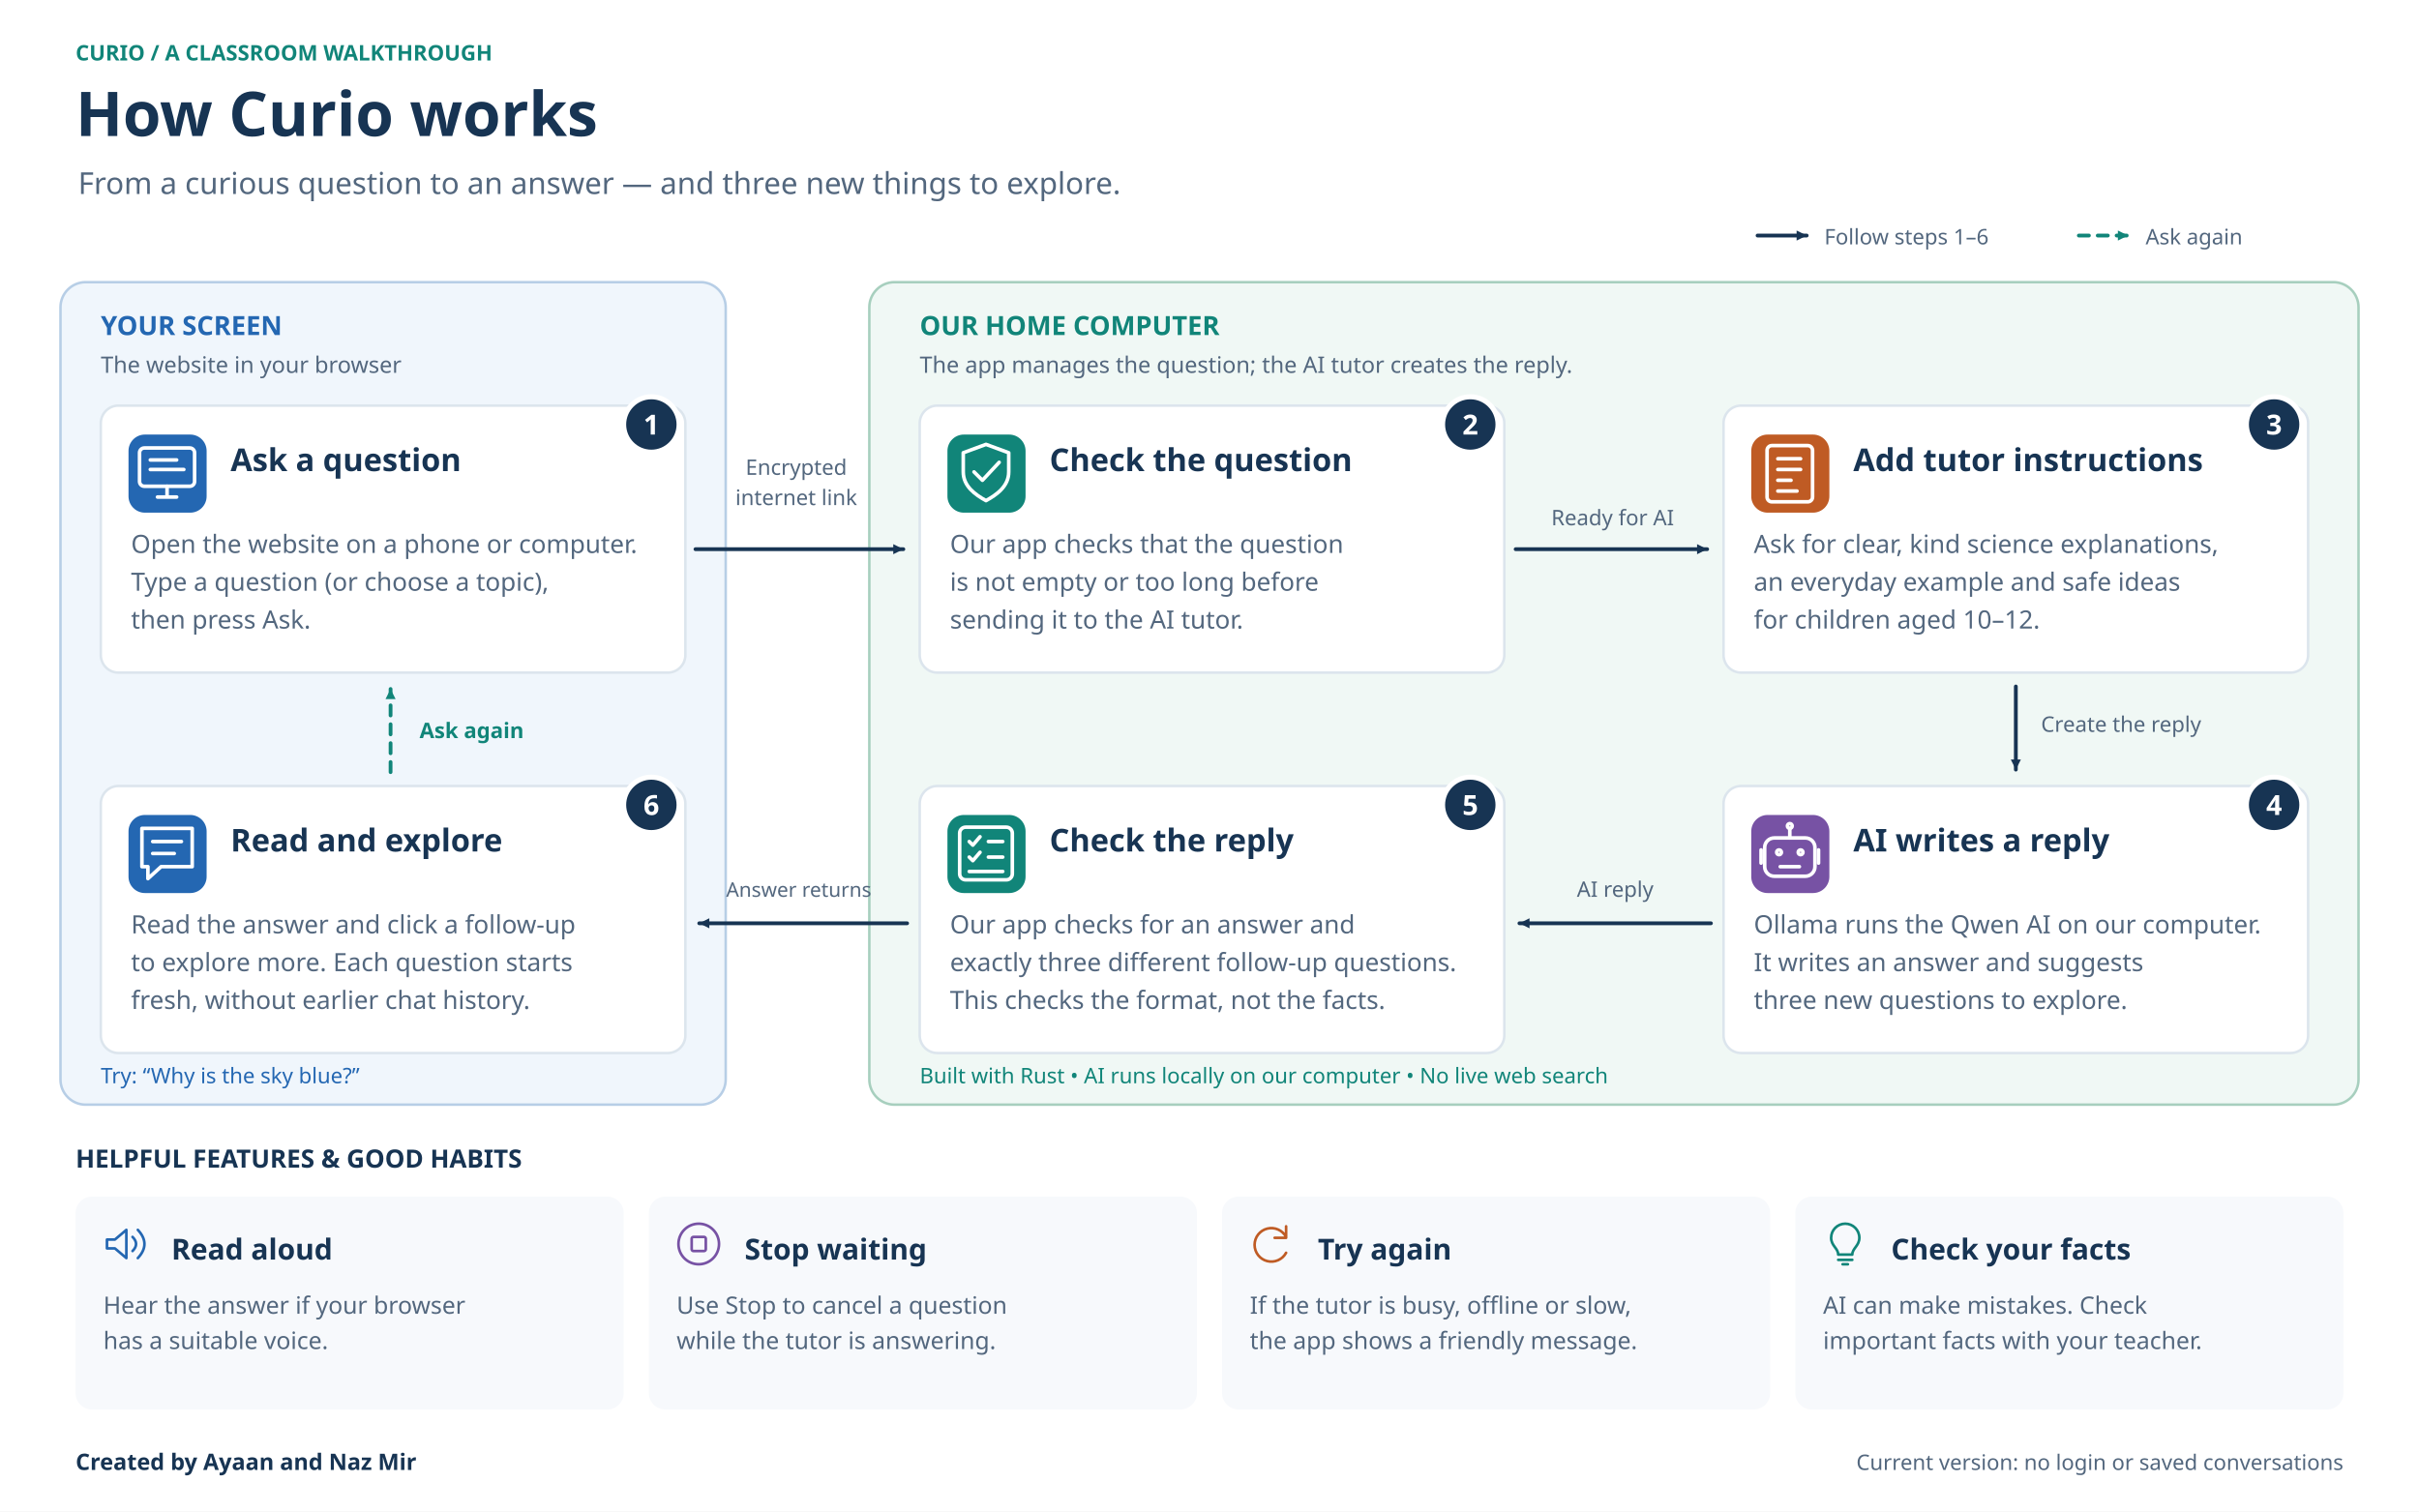
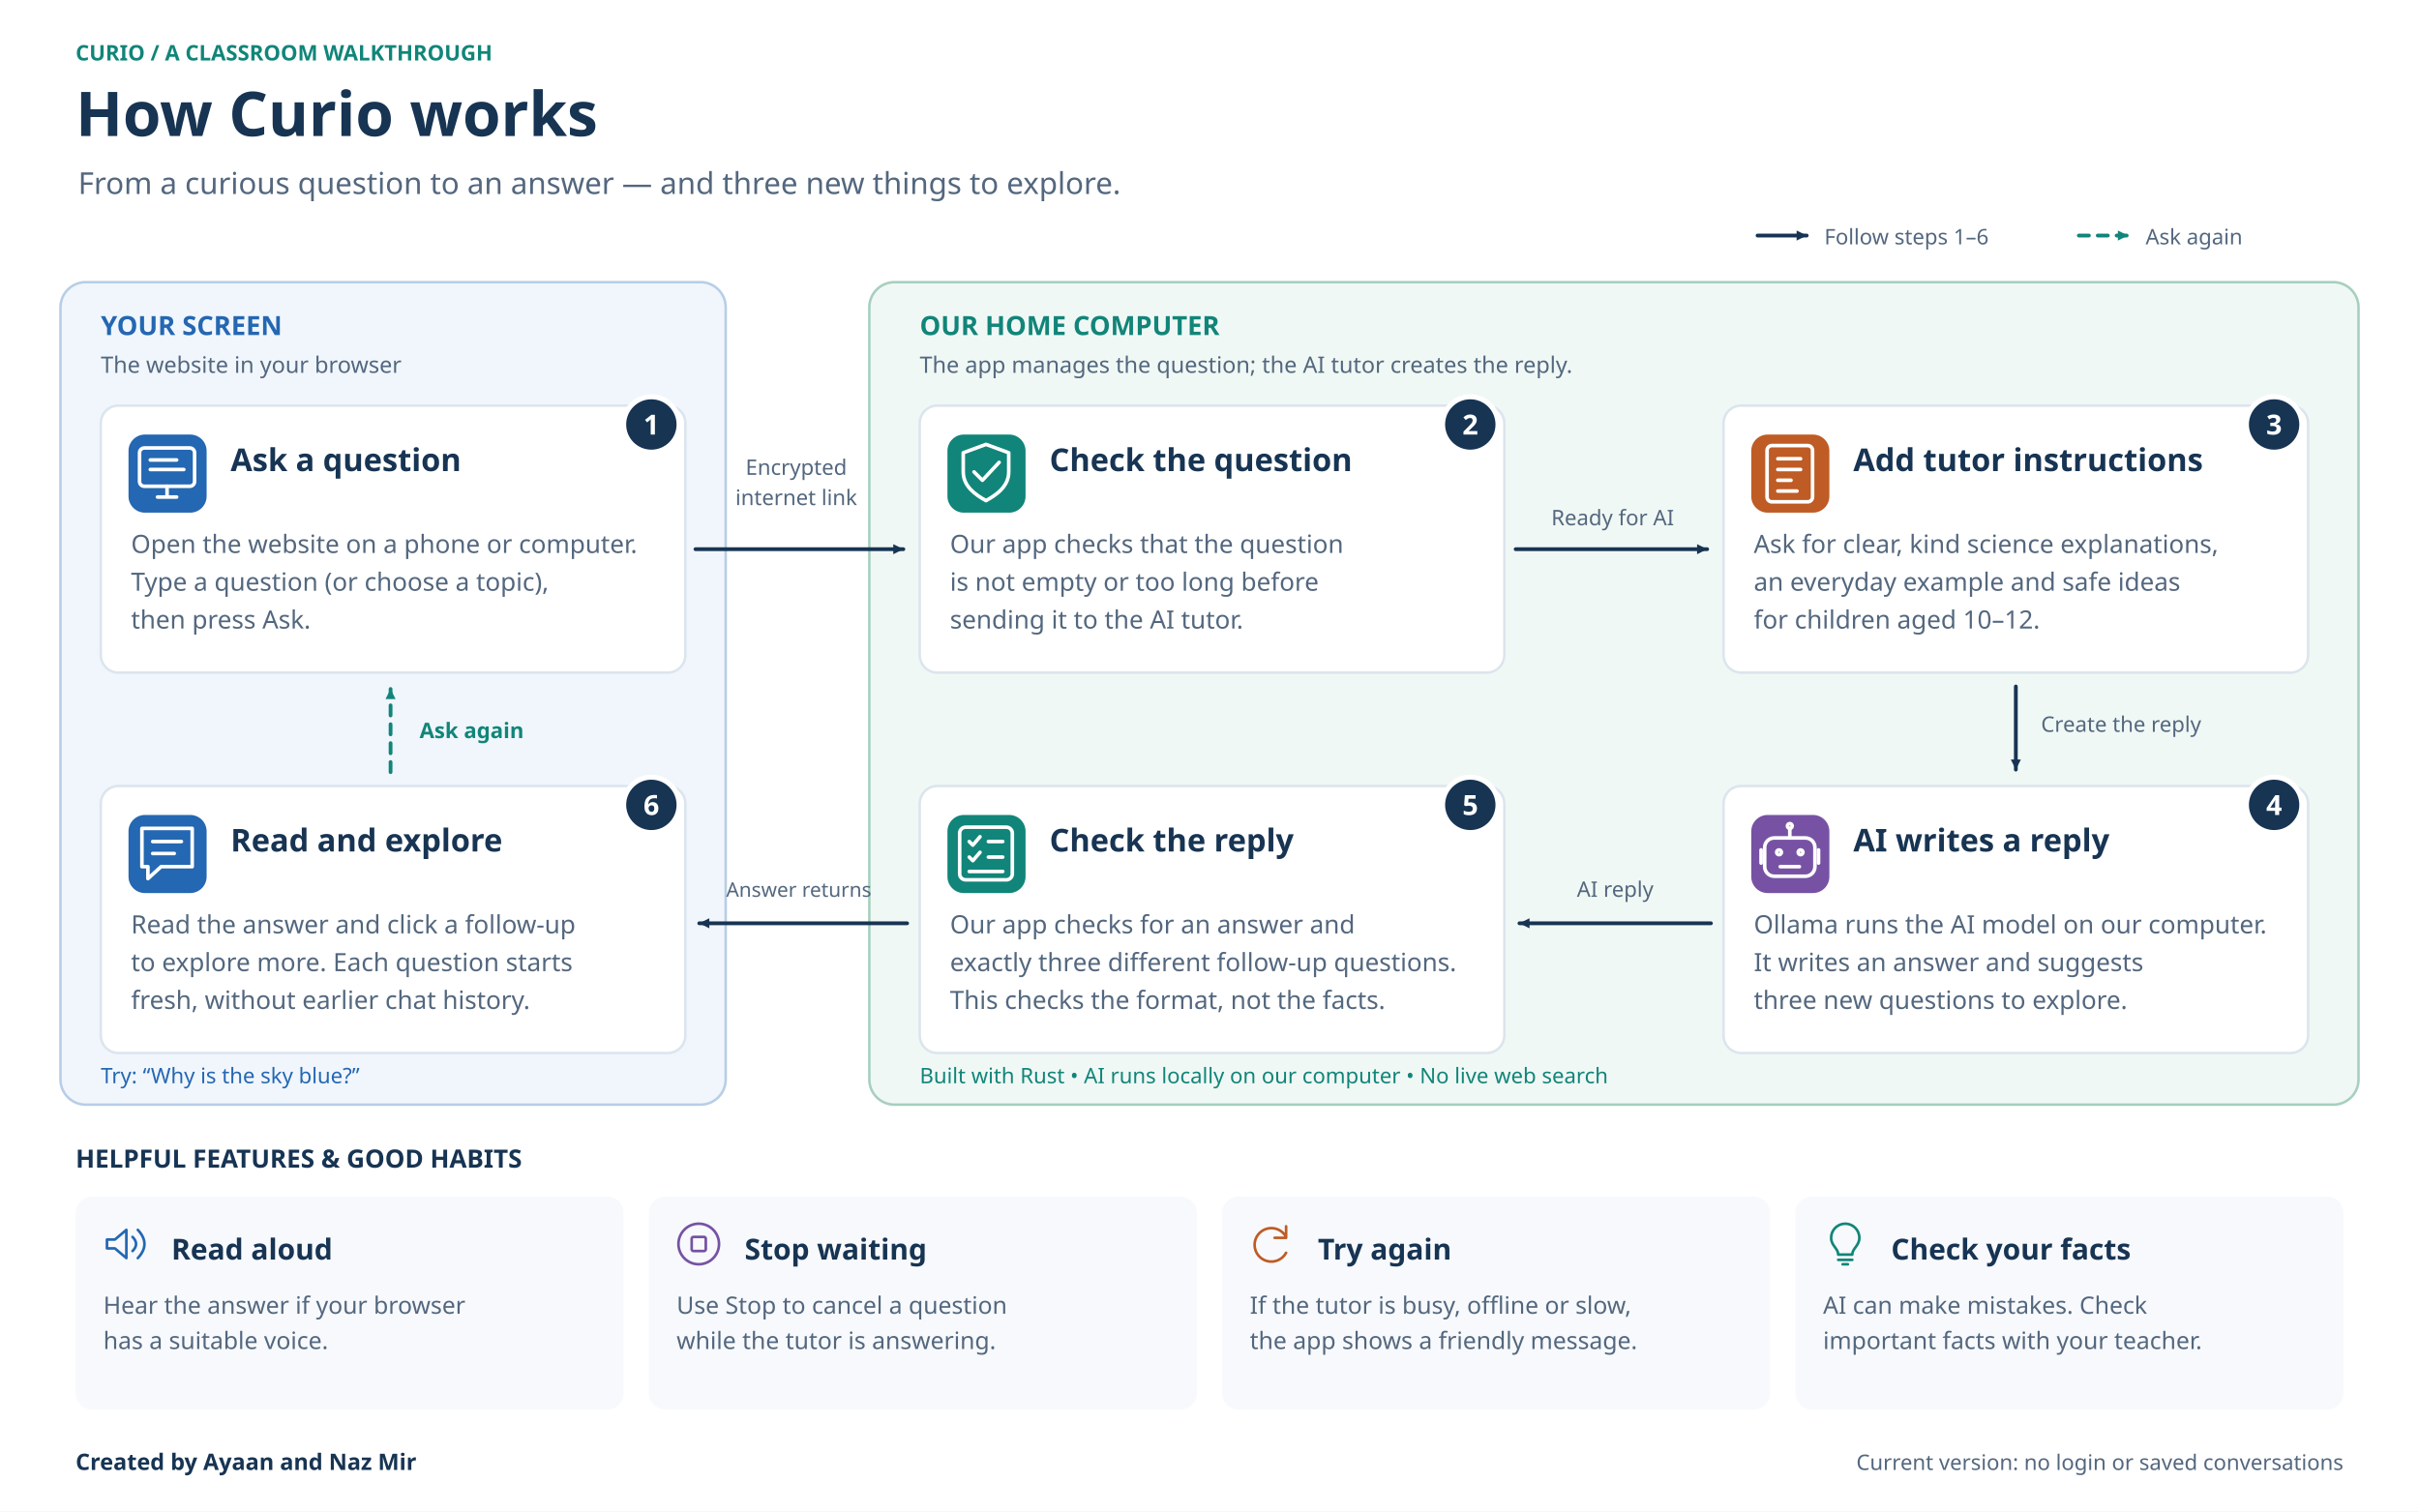
<svg xmlns="http://www.w3.org/2000/svg" width="1920" height="1200" viewBox="0 0 1920 1200" role="img" aria-labelledby="title description">
  <defs>
    <marker id="arrow" markerWidth="10" markerHeight="10" refX="8" refY="4" orient="auto" markerUnits="userSpaceOnUse">
      <path d="M0 0L8 4L0 8Z" fill="#173453" />
    </marker>
    <marker id="repeat" markerWidth="10" markerHeight="10" refX="8" refY="4" orient="auto" markerUnits="userSpaceOnUse">
      <path d="M0 0L8 4L0 8Z" fill="#118579" />
    </marker>
  </defs>
  <rect width="1920" height="1200" fill="#FFFFFF" />
  <g font-family="Noto Sans, sans-serif">
    <text x="60" y="48" font-size="17" font-weight="700" fill="#118579" text-anchor="start">CURIO  /  A CLASSROOM WALKTHROUGH</text>
    <text x="60" y="108" font-size="49" font-weight="700" fill="#173453" text-anchor="start">How Curio works</text>
    <text x="62" y="154" font-size="24" font-weight="400" fill="#53677E" text-anchor="start">From a curious question to an answer — and three new things to explore.</text>
    <path d="M1395 187H1434" fill="none" stroke="#173453" stroke-width="3" stroke-linejoin="round" stroke-linecap="round" marker-end="url(#arrow)" />
    <text x="1448" y="194" font-size="17" font-weight="400" fill="#53677E" text-anchor="start">Follow steps 1–6</text>
    <path d="M1650 187H1689" fill="none" stroke="#118579" stroke-width="3" stroke-linejoin="round" stroke-linecap="round" marker-end="url(#repeat)" stroke-dasharray="8 7" />
    <text x="1703" y="194" font-size="17" font-weight="400" fill="#53677E" text-anchor="start">Ask again</text>
    <rect x="48" y="224" width="528" height="653" rx="20" fill="#F0F6FC" stroke="#B7CEE6" stroke-width="2" />
    <rect x="690" y="224" width="1182" height="653" rx="20" fill="#F0F8F5" stroke="#A7CFBE" stroke-width="2" />
    <text x="80" y="266" font-size="21" font-weight="700" fill="#2467B2" text-anchor="start">YOUR SCREEN</text>
    <text x="80" y="296" font-size="18" font-weight="400" fill="#53677E" text-anchor="start">The website in your browser</text>
    <text x="730" y="266" font-size="21" font-weight="700" fill="#118579" text-anchor="start">OUR HOME COMPUTER</text>
    <text x="730" y="296" font-size="18" font-weight="400" fill="#53677E" text-anchor="start">The app manages the question; the AI tutor creates the reply.</text>
    <rect x="80" y="322" width="464" height="212" rx="14" fill="white" stroke="#DCE5ED" stroke-width="2" />
    <rect x="102" y="345" width="62" height="62" rx="13" fill="#2467B2" stroke="none" stroke-width="2" />
    <g transform="translate(106,349) scale(0.95)" fill="none" stroke="white" stroke-width="3" stroke-linecap="round" stroke-linejoin="round">
      <rect x="5" y="7" width="46" height="32" rx="4" />
      <path d="M20 48H36M28 39V48" />
      <path d="M14 17H36M14 25H42" />
    </g>
    <text x="183" y="374" font-size="25" font-weight="700" fill="#173453" text-anchor="start">Ask a question</text>
    <circle cx="517" cy="337" r="22" fill="#173453" stroke="white" stroke-width="4" />
    <text x="517" y="345" font-size="22" font-weight="700" fill="white" text-anchor="middle">1</text>
    <text x="104" y="439" font-size="20" font-weight="400" fill="#53677E" text-anchor="start">Open the website on a phone or computer.</text>
    <text x="104" y="469" font-size="20" font-weight="400" fill="#53677E" text-anchor="start">Type a question (or choose a topic),</text>
    <text x="104" y="499" font-size="20" font-weight="400" fill="#53677E" text-anchor="start">then press Ask.</text>
    <rect x="730" y="322" width="464" height="212" rx="14" fill="white" stroke="#DCE5ED" stroke-width="2" />
    <rect x="752" y="345" width="62" height="62" rx="13" fill="#118579" stroke="none" stroke-width="2" />
    <g transform="translate(756,349) scale(0.95)" fill="none" stroke="white" stroke-width="3" stroke-linecap="round" stroke-linejoin="round">
      <path d="M28 4L47 11V27C47 39 37 46 28 51C19 46 9 39 9 27V11Z" />
      <path d="M18 27L25 34L39 19" />
    </g>
    <text x="833" y="374" font-size="25" font-weight="700" fill="#173453" text-anchor="start">Check the question</text>
    <circle cx="1167" cy="337" r="22" fill="#173453" stroke="white" stroke-width="4" />
    <text x="1167" y="345" font-size="22" font-weight="700" fill="white" text-anchor="middle">2</text>
    <text x="754" y="439" font-size="20" font-weight="400" fill="#53677E" text-anchor="start">Our app checks that the question</text>
    <text x="754" y="469" font-size="20" font-weight="400" fill="#53677E" text-anchor="start">is not empty or too long before</text>
    <text x="754" y="499" font-size="20" font-weight="400" fill="#53677E" text-anchor="start">sending it to the AI tutor.</text>
    <rect x="1368" y="322" width="464" height="212" rx="14" fill="white" stroke="#DCE5ED" stroke-width="2" />
    <rect x="1390" y="345" width="62" height="62" rx="13" fill="#BF5B24" stroke="none" stroke-width="2" />
    <g transform="translate(1394,349) scale(0.95)" fill="none" stroke="white" stroke-width="3" stroke-linecap="round" stroke-linejoin="round">
      <rect x="9" y="5" width="38" height="47" rx="4" />
      <path d="M18 16H37M18 25H37M18 34H29M18 43H34" />
    </g>
    <text x="1471" y="374" font-size="25" font-weight="700" fill="#173453" text-anchor="start">Add tutor instructions</text>
    <circle cx="1805" cy="337" r="22" fill="#173453" stroke="white" stroke-width="4" />
    <text x="1805" y="345" font-size="22" font-weight="700" fill="white" text-anchor="middle">3</text>
    <text x="1392" y="439" font-size="20" font-weight="400" fill="#53677E" text-anchor="start">Ask for clear, kind science explanations,</text>
    <text x="1392" y="469" font-size="20" font-weight="400" fill="#53677E" text-anchor="start">an everyday example and safe ideas</text>
    <text x="1392" y="499" font-size="20" font-weight="400" fill="#53677E" text-anchor="start">for children aged 10–12.</text>
    <rect x="1368" y="624" width="464" height="212" rx="14" fill="white" stroke="#DCE5ED" stroke-width="2" />
    <rect x="1390" y="647" width="62" height="62" rx="13" fill="#7752A4" stroke="none" stroke-width="2" />
    <g transform="translate(1394,651) scale(0.95)" fill="none" stroke="white" stroke-width="3" stroke-linecap="round" stroke-linejoin="round">
      <rect x="7" y="15" width="42" height="32" rx="8" />
      <path d="M28 15V7M4 25V36M52 25V36M20 39H36" />
      <circle cx="28" cy="5" r="2" />
      <circle cx="19" cy="27" r="2" />
      <circle cx="37" cy="27" r="2" />
    </g>
    <text x="1471" y="676" font-size="25" font-weight="700" fill="#173453" text-anchor="start">AI writes a reply</text>
    <circle cx="1805" cy="639" r="22" fill="#173453" stroke="white" stroke-width="4" />
    <text x="1805" y="647" font-size="22" font-weight="700" fill="white" text-anchor="middle">4</text>
-     <text x="1392" y="741" font-size="20" font-weight="400" fill="#53677E" text-anchor="start">Ollama runs the Qwen AI on our computer.</text>
+     <text x="1392" y="741" font-size="20" font-weight="400" fill="#53677E" text-anchor="start">Ollama runs the AI model on our computer.</text>
    <text x="1392" y="771" font-size="20" font-weight="400" fill="#53677E" text-anchor="start">It writes an answer and suggests</text>
    <text x="1392" y="801" font-size="20" font-weight="400" fill="#53677E" text-anchor="start">three new questions to explore.</text>
    <rect x="730" y="624" width="464" height="212" rx="14" fill="white" stroke="#DCE5ED" stroke-width="2" />
    <rect x="752" y="647" width="62" height="62" rx="13" fill="#118579" stroke="none" stroke-width="2" />
    <g transform="translate(756,651) scale(0.95)" fill="none" stroke="white" stroke-width="3" stroke-linecap="round" stroke-linejoin="round">
      <rect x="6" y="6" width="44" height="44" rx="5" />
      <path d="M14 18L17 21L23 14M14 31L17 34L23 27M30 18H42M30 31H42M14 43H42" />
    </g>
    <text x="833" y="676" font-size="25" font-weight="700" fill="#173453" text-anchor="start">Check the reply</text>
    <circle cx="1167" cy="639" r="22" fill="#173453" stroke="white" stroke-width="4" />
    <text x="1167" y="647" font-size="22" font-weight="700" fill="white" text-anchor="middle">5</text>
    <text x="754" y="741" font-size="20" font-weight="400" fill="#53677E" text-anchor="start">Our app checks for an answer and</text>
    <text x="754" y="771" font-size="20" font-weight="400" fill="#53677E" text-anchor="start">exactly three different follow-up questions.</text>
    <text x="754" y="801" font-size="20" font-weight="400" fill="#53677E" text-anchor="start">This checks the format, not the facts.</text>
    <rect x="80" y="624" width="464" height="212" rx="14" fill="white" stroke="#DCE5ED" stroke-width="2" />
    <rect x="102" y="647" width="62" height="62" rx="13" fill="#2467B2" stroke="none" stroke-width="2" />
    <g transform="translate(106,651) scale(0.95)" fill="none" stroke="white" stroke-width="3" stroke-linecap="round" stroke-linejoin="round">
      <path d="M7 7H49V39H23L12 49V39H7Z" />
      <path d="M16 18H40M16 28H34" />
    </g>
    <text x="183" y="676" font-size="25" font-weight="700" fill="#173453" text-anchor="start">Read and explore</text>
    <circle cx="517" cy="639" r="22" fill="#173453" stroke="white" stroke-width="4" />
    <text x="517" y="647" font-size="22" font-weight="700" fill="white" text-anchor="middle">6</text>
    <text x="104" y="741" font-size="20" font-weight="400" fill="#53677E" text-anchor="start">Read the answer and click a follow-up</text>
    <text x="104" y="771" font-size="20" font-weight="400" fill="#53677E" text-anchor="start">to explore more. Each question starts</text>
    <text x="104" y="801" font-size="20" font-weight="400" fill="#53677E" text-anchor="start">fresh, without earlier chat history.</text>
    <path d="M552 436H717" fill="none" stroke="#173453" stroke-width="3" stroke-linejoin="round" stroke-linecap="round" marker-end="url(#arrow)" />
    <text x="632" y="377" font-size="17" font-weight="400" fill="#53677E" text-anchor="middle">Encrypted</text>
    <text x="632" y="401" font-size="17" font-weight="400" fill="#53677E" text-anchor="middle">internet link</text>
    <path d="M1203 436H1355" fill="none" stroke="#173453" stroke-width="3" stroke-linejoin="round" stroke-linecap="round" marker-end="url(#arrow)" />
    <text x="1280" y="417" font-size="17" font-weight="400" fill="#53677E" text-anchor="middle">Ready for AI</text>
    <path d="M1600 545V611" fill="none" stroke="#173453" stroke-width="3" stroke-linejoin="round" stroke-linecap="round" marker-end="url(#arrow)" />
    <text x="1620" y="581" font-size="17" font-weight="400" fill="#53677E" text-anchor="start">Create the reply</text>
    <path d="M1358 733H1206" fill="none" stroke="#173453" stroke-width="3" stroke-linejoin="round" stroke-linecap="round" marker-end="url(#arrow)" />
    <text x="1282" y="712" font-size="17" font-weight="400" fill="#53677E" text-anchor="middle">AI reply</text>
    <path d="M720 733H555" fill="none" stroke="#173453" stroke-width="3" stroke-linejoin="round" stroke-linecap="round" marker-end="url(#arrow)" />
    <text x="634" y="712" font-size="16" font-weight="400" fill="#53677E" text-anchor="middle">Answer returns</text>
    <path d="M310 613V547" fill="none" stroke="#118579" stroke-width="3" stroke-linejoin="round" stroke-linecap="round" marker-end="url(#repeat)" stroke-dasharray="8 7" />
    <text x="333" y="586" font-size="17" font-weight="700" fill="#118579" text-anchor="start">Ask again</text>
    <text x="80" y="860" font-size="17" font-weight="400" fill="#2467B2" text-anchor="start">Try: “Why is the sky blue?”</text>
    <text x="730" y="860" font-size="17" font-weight="400" fill="#118579" text-anchor="start">Built with Rust  •  AI runs locally on our computer  •  No live web search</text>
    <text x="60" y="927" font-size="20" font-weight="700" fill="#173453" text-anchor="start">HELPFUL FEATURES &amp; GOOD HABITS</text>
    <rect x="60" y="950" width="435" height="169" rx="13" fill="#F7F9FC" stroke="none" stroke-width="2" />
    <g transform="translate(80,968) scale(0.7)" fill="none" stroke="#2467B2" stroke-width="3" stroke-linecap="round" stroke-linejoin="round">
      <path d="M7 23H16L29 12V44L16 33H7Z M36 20Q44 28 36 36M42 12Q57 28 42 44" />
    </g>
    <text x="136" y="1000" font-size="23" font-weight="700" fill="#173453" text-anchor="start">Read aloud</text>
    <text x="82" y="1043" font-size="19" font-weight="400" fill="#53677E" text-anchor="start">Hear the answer if your browser</text>
    <text x="82" y="1071" font-size="19" font-weight="400" fill="#53677E" text-anchor="start">has a suitable voice.</text>
    <rect x="515" y="950" width="435" height="169" rx="13" fill="#F7F9FC" stroke="none" stroke-width="2" />
    <g transform="translate(535,968) scale(0.7)" fill="none" stroke="#7752A4" stroke-width="3" stroke-linecap="round" stroke-linejoin="round">
      <circle cx="28" cy="28" r="23" />
      <rect x="20" y="20" width="16" height="16" rx="2" />
    </g>
    <text x="591" y="1000" font-size="23" font-weight="700" fill="#173453" text-anchor="start">Stop waiting</text>
    <text x="537" y="1043" font-size="19" font-weight="400" fill="#53677E" text-anchor="start">Use Stop to cancel a question</text>
    <text x="537" y="1071" font-size="19" font-weight="400" fill="#53677E" text-anchor="start">while the tutor is answering.</text>
    <rect x="970" y="950" width="435" height="169" rx="13" fill="#F7F9FC" stroke="none" stroke-width="2" />
    <g transform="translate(990,968) scale(0.7)" fill="none" stroke="#BF5B24" stroke-width="3" stroke-linecap="round" stroke-linejoin="round">
      <path d="M44 20A19 19 0 1 0 44 38M44 8V21H31" />
    </g>
    <text x="1046" y="1000" font-size="23" font-weight="700" fill="#173453" text-anchor="start">Try again</text>
    <text x="992" y="1043" font-size="19" font-weight="400" fill="#53677E" text-anchor="start">If the tutor is busy, offline or slow,</text>
    <text x="992" y="1071" font-size="19" font-weight="400" fill="#53677E" text-anchor="start">the app shows a friendly message.</text>
    <rect x="1425" y="950" width="435" height="169" rx="13" fill="#F7F9FC" stroke="none" stroke-width="2" />
    <g transform="translate(1445,968) scale(0.7)" fill="none" stroke="#118579" stroke-width="3" stroke-linecap="round" stroke-linejoin="round">
      <path d="M20 40C20 33 12 30 12 21A16 16 0 0 1 44 21C44 30 36 33 36 40ZM20 46H36M25 51H31" />
    </g>
    <text x="1501" y="1000" font-size="23" font-weight="700" fill="#173453" text-anchor="start">Check your facts</text>
    <text x="1447" y="1043" font-size="19" font-weight="400" fill="#53677E" text-anchor="start">AI can make mistakes. Check</text>
    <text x="1447" y="1071" font-size="19" font-weight="400" fill="#53677E" text-anchor="start">important facts with your teacher.</text>
    <text x="60" y="1167" font-size="18" font-weight="700" fill="#173453" text-anchor="start">Created by Ayaan and Naz Mir</text>
    <text x="1860" y="1167" font-size="17" font-weight="400" fill="#53677E" text-anchor="end">Current version: no login or saved conversations</text>
  </g>
</svg>
